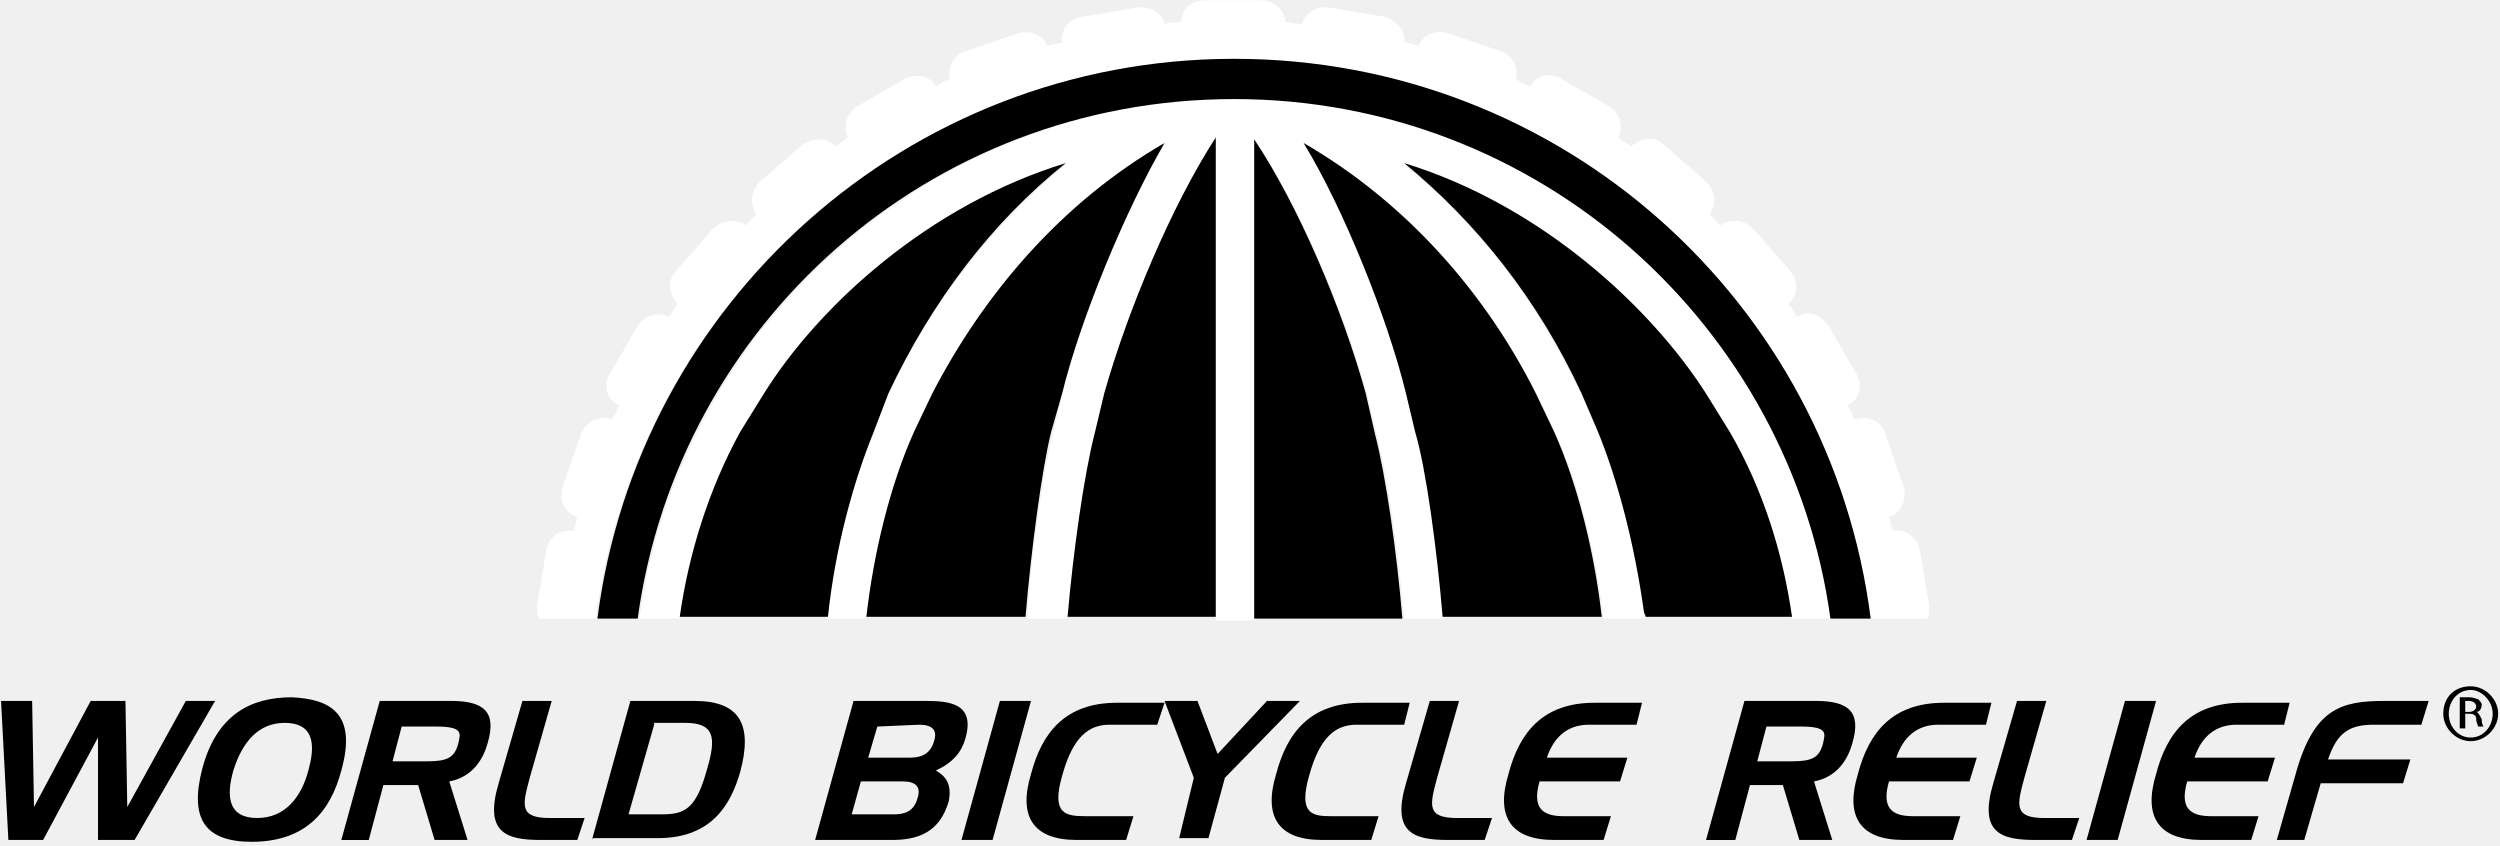
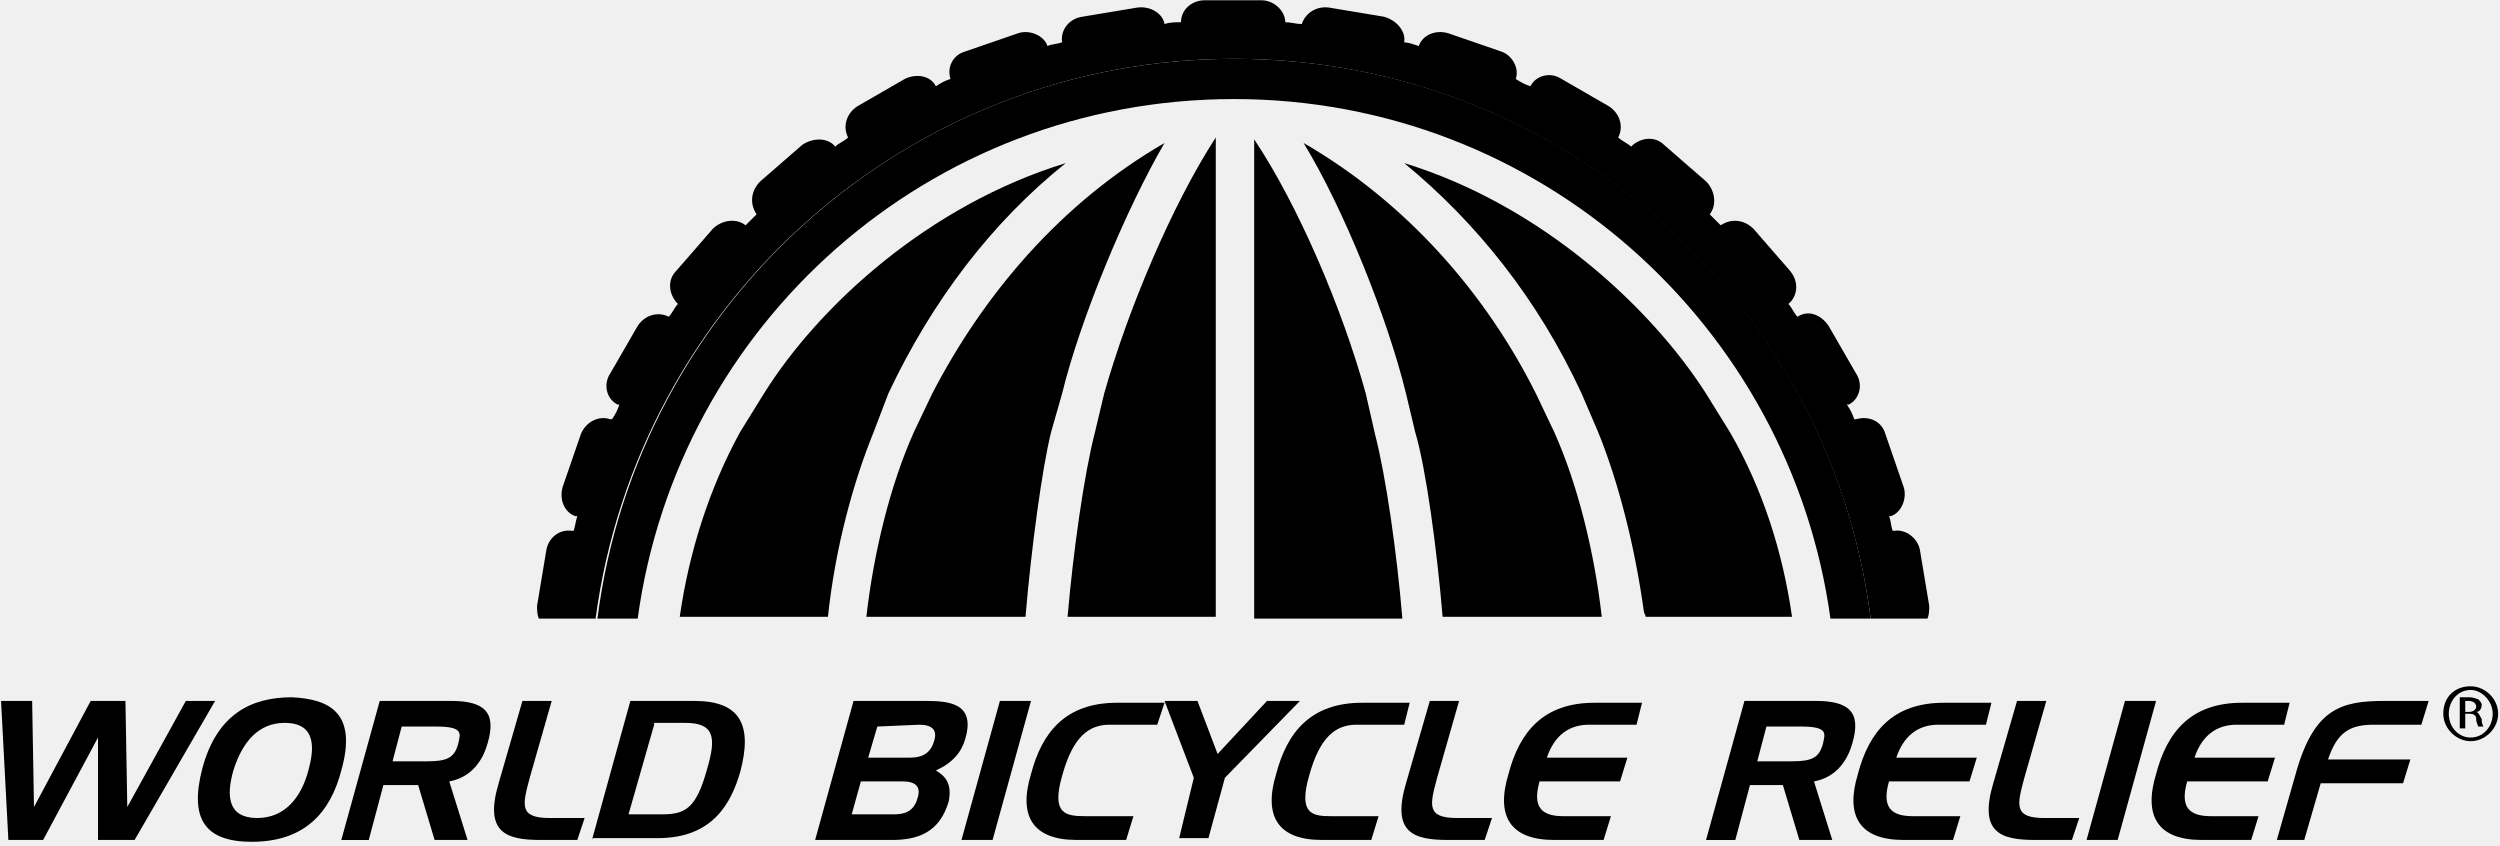
- <svg xmlns="http://www.w3.org/2000/svg" width="399" height="135" fill="white" viewBox="0 0 399 135">
-   <g transform="translate(-1 -2)" fill="white" fill-rule="evenodd">
+ <svg xmlns="http://www.w3.org/2000/svg" width="399" height="135" viewBox="0 0 399 135">
+   <g transform="translate(-1 -2)" fill="none" fill-rule="evenodd">
    <path d="M119.124 71.24l3.796-6.13c8.759-13.723 26.277-30.074 48.175-36.789-11.387 9.343-21.314 21.606-28.321 36.788l-2.628 6.132c-3.212 8.175-6.131 18.686-7.3 29.489h6.424c1.168-10.22 3.796-21.022 7.591-29.49l2.92-6.13c7.883-15.767 20.438-30.365 37.08-40-6.423 10.51-13.43 28.029-16.35 40l-1.46 6.13c-1.46 5.84-3.504 18.979-4.087 29.49h6.423c.876-10.511 2.628-22.774 4.38-29.49l1.46-6.13c3.795-13.723 10.802-30.074 17.81-40.584v76.496h6.423V24.526c7.007 10.51 14.014 26.86 17.81 40.583l1.46 6.132c1.752 6.715 3.504 19.27 4.38 29.489h6.423c-.876-10.511-2.628-23.65-4.38-29.49l-1.46-6.13c-2.92-11.971-9.927-29.49-16.35-40 16.642 9.635 28.905 24.233 37.08 40l2.92 6.13c3.796 8.468 6.423 19.27 7.591 29.49h6.716c0-.292-.292-.584-.292-.876-1.168-10.51-4.088-20.73-7.3-28.613l-2.627-6.132c-7.008-14.89-16.643-27.445-28.322-36.788 21.898 6.715 39.417 22.774 48.176 36.788l3.795 6.132c4.964 9.051 8.175 19.27 9.927 29.489h6.424c-6.424-47.007-46.424-82.92-95.183-82.92-48.759 0-88.759 36.205-95.182 82.92h6.423c1.168-10.22 4.672-20.438 9.635-29.49z" />
-     <path d="M197.956 11.387c52.263 0 95.183 39.124 101.606 89.343h9.051c.292-.584.292-1.46.292-2.044l-1.46-8.759c-.292-2.044-2.336-3.504-4.087-3.212h-.292c-.292-.876-.292-1.751-.584-2.335h.292c1.752-.584 2.627-2.92 2.044-4.672l-2.92-8.467c-.584-2.044-2.628-2.92-4.672-2.336h-.292c-.292-.876-.584-1.46-1.168-2.336h.292c1.752-.876 2.336-3.211 1.168-4.963l-4.38-7.591c-1.167-1.752-3.211-2.628-4.963-1.46-.584-.584-.876-1.46-1.46-2.044 1.46-1.168 1.752-3.504.292-5.256l-5.84-6.715c-1.459-1.46-3.503-1.752-5.255-.584l-1.751-1.752c1.167-1.46.876-3.795-.584-5.255l-6.716-5.84c-1.46-1.46-3.795-1.167-5.255.292-.584-.583-1.46-.875-2.044-1.46.876-1.751.292-3.795-1.46-4.963l-7.591-4.38c-1.752-1.167-4.088-.583-4.964 1.168-.875-.292-1.46-.584-2.335-1.167.584-1.752-.584-3.796-2.336-4.38l-8.467-2.92c-2.044-.584-4.088.292-4.672 2.044-.876-.292-1.752-.584-2.336-.584.292-1.752-1.167-3.504-3.211-4.087l-8.76-1.46c-2.043-.292-3.795.876-4.379 2.627-.876 0-1.752-.292-2.628-.292 0-1.751-1.751-3.503-3.795-3.503h-9.051c-2.044 0-3.796 1.46-3.796 3.503-.876 0-1.752 0-2.628.292-.292-1.751-2.335-2.92-4.38-2.627l-8.758 1.46c-2.044.292-3.504 2.043-3.212 4.087-.876.292-1.752.292-2.336.584-.584-1.752-2.92-2.628-4.671-2.044l-8.468 2.92c-2.043.584-2.92 2.628-2.335 4.38-.876.292-1.46.583-2.336 1.167-.876-1.751-3.212-2.043-4.964-1.167l-7.59 4.38c-1.753 1.167-2.337 3.21-1.46 4.963-.585.584-1.46.876-2.044 1.46-1.168-1.46-3.504-1.46-5.256-.293l-6.715 5.84c-1.46 1.46-1.752 3.504-.584 5.255L120 37.956c-1.46-1.168-3.796-.876-5.255.584l-5.84 6.715c-1.46 1.46-1.168 3.796.292 5.256-.584.584-.876 1.46-1.46 2.044-1.752-.876-3.795-.292-4.963 1.46l-4.38 7.59c-1.168 1.753-.584 4.088 1.168 4.964h.292c-.292.876-.584 1.46-1.168 2.336h-.292c-1.752-.584-3.795.292-4.671 2.336l-2.92 8.467c-.584 2.044.292 4.088 2.044 4.672h.292c-.292.875-.292 1.46-.584 2.335h-.292c-2.044-.292-3.796 1.168-4.088 3.212l-1.46 8.76c0 .583 0 1.459.292 2.043h9.051c6.716-50.511 49.927-89.343 101.898-89.343z" fill="white" fill-rule="nonzero" />
+     <path d="M197.956 11.387c52.263 0 95.183 39.124 101.606 89.343h9.051c.292-.584.292-1.46.292-2.044l-1.46-8.759c-.292-2.044-2.336-3.504-4.087-3.212h-.292c-.292-.876-.292-1.751-.584-2.335h.292c1.752-.584 2.627-2.92 2.044-4.672l-2.92-8.467c-.584-2.044-2.628-2.92-4.672-2.336h-.292c-.292-.876-.584-1.46-1.168-2.336h.292c1.752-.876 2.336-3.211 1.168-4.963l-4.38-7.591c-1.167-1.752-3.211-2.628-4.963-1.46-.584-.584-.876-1.46-1.46-2.044 1.46-1.168 1.752-3.504.292-5.256l-5.84-6.715c-1.459-1.46-3.503-1.752-5.255-.584l-1.751-1.752c1.167-1.46.876-3.795-.584-5.255l-6.716-5.84c-1.46-1.46-3.795-1.167-5.255.292-.584-.583-1.46-.875-2.044-1.46.876-1.751.292-3.795-1.46-4.963l-7.591-4.38c-1.752-1.167-4.088-.583-4.964 1.168-.875-.292-1.46-.584-2.335-1.167.584-1.752-.584-3.796-2.336-4.38l-8.467-2.92c-2.044-.584-4.088.292-4.672 2.044-.876-.292-1.752-.584-2.336-.584.292-1.752-1.167-3.504-3.211-4.087l-8.76-1.46c-2.043-.292-3.795.876-4.379 2.627-.876 0-1.752-.292-2.628-.292 0-1.751-1.751-3.503-3.795-3.503h-9.051c-2.044 0-3.796 1.46-3.796 3.503-.876 0-1.752 0-2.628.292-.292-1.751-2.335-2.92-4.38-2.627l-8.758 1.46c-2.044.292-3.504 2.043-3.212 4.087-.876.292-1.752.292-2.336.584-.584-1.752-2.92-2.628-4.671-2.044l-8.468 2.92c-2.043.584-2.92 2.628-2.335 4.38-.876.292-1.46.583-2.336 1.167-.876-1.751-3.212-2.043-4.964-1.167l-7.59 4.38c-1.753 1.167-2.337 3.21-1.46 4.963-.585.584-1.46.876-2.044 1.46-1.168-1.46-3.504-1.46-5.256-.293l-6.715 5.84c-1.46 1.46-1.752 3.504-.584 5.255L120 37.956c-1.46-1.168-3.796-.876-5.255.584l-5.84 6.715c-1.46 1.46-1.168 3.796.292 5.256-.584.584-.876 1.46-1.46 2.044-1.752-.876-3.795-.292-4.963 1.46l-4.38 7.59c-1.168 1.753-.584 4.088 1.168 4.964h.292c-.292.876-.584 1.46-1.168 2.336h-.292c-1.752-.584-3.795.292-4.671 2.336l-2.92 8.467c-.584 2.044.292 4.088 2.044 4.672h.292c-.292.875-.292 1.46-.584 2.335h-.292c-2.044-.292-3.796 1.168-4.088 3.212l-1.46 8.76c0 .583 0 1.459.292 2.043h9.051c6.716-50.511 49.927-89.343 101.898-89.343z" fill="#000" fill-rule="nonzero" />
    <path d="M197.956 11.387c-52.263 0-95.182 39.124-101.606 89.343h6.424c6.423-47.007 46.423-82.92 95.182-82.92 48.76 0 88.76 36.205 95.183 82.92h6.423c-6.423-50.511-49.343-89.343-101.606-89.343z" fill="#000" fill-rule="nonzero" />
    <path d="M177.226 64.818l-1.46 6.13c-1.751 6.716-3.503 19.271-4.38 29.49h23.65V23.942c-7.007 10.803-14.014 27.445-17.81 40.876zm41.752 0c-3.796-13.723-10.803-30.073-17.81-40.584v76.496h23.65c-.876-10.511-2.628-22.774-4.38-29.49l-1.46-6.422zm27.153 0c-7.883-15.767-20.438-30.365-37.08-40 6.423 10.51 13.43 28.029 16.35 40l1.46 6.13c1.752 5.84 3.504 18.979 4.38 29.49h25.401c-1.168-10.219-3.795-21.022-7.59-29.49l-2.92-6.13z" fill="#000" fill-rule="nonzero" />
    <path d="M273.285 64.818c-8.76-13.723-26.278-30.073-48.176-36.789 11.387 9.343 21.314 21.606 28.322 36.789l2.627 6.13c3.212 7.884 5.84 18.103 7.3 28.614 0 .292.292.584.292.876h23.357c-1.46-10.219-4.671-20.438-9.927-29.49l-3.795-6.13zm-102.774 0c2.92-11.971 10.219-29.49 16.35-40-16.642 9.635-28.905 24.233-37.08 40l-2.92 6.13c-3.795 8.468-6.423 19.271-7.59 29.49h25.4c.876-10.511 2.628-23.65 4.088-29.49l1.752-6.13z" fill="#000" fill-rule="nonzero" />
    <path d="M142.774 64.818c7.007-14.891 16.642-27.446 28.32-36.789-21.897 6.716-39.415 22.774-48.174 36.789l-3.796 6.13c-4.963 9.052-8.175 19.271-9.635 29.49h23.65c1.168-11.095 4.087-21.606 7.299-29.49l2.336-6.13z" fill="#000" fill-rule="nonzero" />
    <path fill="#000" fill-rule="nonzero" d="M2.336 136.058L1.168 113.869 6.131 113.869 6.423 130.803 15.474 113.869 21.022 113.869 21.314 130.803 30.657 113.869 35.328 113.869 22.482 136.058 16.642 136.058 16.642 119.708 7.883 136.058z" />
    <path d="M55.474 124.964c-1.751 6.715-5.839 11.386-14.306 11.386-7.591 0-9.927-3.795-7.883-11.678 2.335-8.76 7.883-11.387 14.306-11.387 5.84.292 10.511 2.335 7.883 11.679zm-13.43 7.59c4.38 0 7.007-3.21 8.175-7.59.876-3.212 1.46-7.592-3.796-7.592-4.087 0-6.715 2.92-8.175 7.592-1.168 4.087-.876 7.59 3.796 7.59zm13.43 3.504l6.132-22.19h11.387c5.255 0 7.299 1.752 5.84 6.716-.877 3.212-2.92 5.547-6.132 6.131l2.92 9.343h-5.256l-2.628-8.759H62.19l-2.336 8.76h-4.38zm9.635-18.102l-1.46 5.548h5.548c3.212 0 4.38-.584 4.964-2.92.292-1.46.875-2.628-3.504-2.628h-5.548zm28.03 18.102h-5.84c-5.547 0-9.05-1.167-6.715-9.05l3.796-13.14h4.671l-3.504 12.263c-1.167 4.38-1.751 6.424 3.212 6.424h5.548l-1.168 3.503zm2.335 0l6.132-22.19h10.219c7.3 0 9.343 3.796 7.3 11.387-1.46 4.964-4.38 10.511-13.14 10.511h-10.51v.292zm9.927-18.394l-4.087 14.307h5.255c3.796 0 5.548-.876 7.3-7.3 1.46-4.963 1.167-7.299-3.504-7.299h-4.964v.292zm25.694 18.394l6.131-22.19h11.387c3.796 0 8.175.293 6.423 6.132-.583 2.044-2.043 3.796-4.671 4.964 1.46.875 2.628 2.043 2.044 4.963-1.46 4.964-4.964 6.131-9.051 6.131h-12.263zm9.927-18.102l-1.46 4.964h6.715c1.752 0 3.212-.584 3.796-2.628.584-1.752-.292-2.628-2.336-2.628l-6.715.292zm-4.088 14.015h6.716c1.46 0 3.211-.292 3.795-2.628.584-1.752-.292-2.628-2.336-2.628h-6.715l-1.46 5.256z" fill="#000" fill-rule="nonzero" />
    <path fill="#000" fill-rule="nonzero" d="M165.547 113.869L159.416 136.058 154.453 136.058 160.584 113.869z" />
    <path d="M185.693 117.664h-7.59c-3.212 0-5.84 1.752-7.592 8.175-1.752 6.132.584 6.424 3.796 6.424h7.59l-1.167 3.795h-7.883c-7.008 0-9.343-3.795-7.3-10.51 1.752-6.716 5.548-11.387 13.723-11.387h7.591l-1.168 3.503z" fill="#000" fill-rule="nonzero" />
    <path fill="#000" fill-rule="nonzero" d="M191.533 126.131L186.861 113.869 192.117 113.869 195.328 122.336 203.212 113.869 208.467 113.869 196.496 126.131 193.869 135.766 189.197 135.766z" />
    <path d="M225.11 117.664h-7.592c-3.211 0-5.84 1.752-7.591 8.175-1.752 6.132.584 6.424 3.504 6.424h7.59l-1.167 3.795h-7.883c-7.007 0-9.343-3.795-7.3-10.51 1.752-6.716 5.548-11.387 13.723-11.387h7.591l-.876 3.503zm12.846 18.394h-5.84c-5.547 0-9.05-1.167-6.715-9.05l3.796-13.14h4.672l-3.504 12.263c-1.168 4.38-1.752 6.424 3.212 6.424h5.547l-1.168 3.503zm24.234-18.394h-7.591c-3.212 0-5.548 1.752-6.716 5.256h12.847l-1.168 3.795h-12.847c-1.168 4.088.292 5.548 3.796 5.548h7.591l-1.168 3.795h-7.883c-7.007 0-9.343-3.795-7.3-10.51 1.753-6.716 5.548-11.387 13.723-11.387h7.592l-.876 3.503zm11.095 18.394l6.131-22.19h11.387c5.255 0 7.3 1.752 5.84 6.716-.877 3.212-2.92 5.547-6.132 6.131l2.92 9.343h-5.256l-2.628-8.759h-5.255l-2.336 8.76h-4.671zm9.635-18.102l-1.46 5.548h5.547c3.212 0 4.38-.584 4.964-2.92.292-1.46.876-2.628-3.504-2.628h-5.547zm35.036-.292h-7.591c-3.212 0-5.547 1.752-6.715 5.256h12.846l-1.168 3.795h-12.846c-1.168 4.088.292 5.548 3.795 5.548h7.592l-1.168 3.795h-7.883c-7.008 0-9.344-3.795-7.3-10.51 1.752-6.716 5.548-11.387 13.723-11.387h7.591l-.876 3.503zm13.723 18.394h-5.84c-5.547 0-9.05-1.167-6.715-9.05l3.796-13.14h4.671l-3.503 12.263c-1.168 4.38-1.752 6.424 3.211 6.424h5.548l-1.168 3.503z" fill="#000" fill-rule="nonzero" />
    <path fill="#000" fill-rule="nonzero" d="M345.109 113.869L338.978 136.058 334.015 136.058 340.146 113.869z" />
    <path d="M365.547 117.664h-7.59c-3.212 0-5.548 1.752-6.716 5.256h12.847l-1.168 3.795h-12.847c-1.168 4.088.292 5.548 3.796 5.548h7.59l-1.167 3.795h-7.883c-7.008 0-9.343-3.795-7.3-10.51 1.752-6.716 5.548-11.387 13.723-11.387h7.591l-.876 3.503zm-1.167 18.394l2.92-10.219c2.919-10.803 7.299-11.97 14.306-11.97h7.007l-1.168 3.795h-7.591c-3.796 0-5.84 1.168-7.3 5.548h13.14l-1.168 3.795h-13.14l-2.627 9.051h-4.38zm30.948-24.525c2.336 0 4.38 2.044 4.38 4.38 0 2.335-2.044 4.379-4.38 4.379-2.335 0-4.38-2.044-4.38-4.38 0-2.627 1.753-4.38 4.38-4.38zm0 .584c-2.043 0-3.503 1.752-3.503 3.795 0 2.044 1.46 3.796 3.503 3.796 2.044 0 3.504-1.752 3.504-3.796 0-2.043-1.752-3.795-3.504-3.795zm-.875 6.131h-.876v-4.963h1.46c.875 0 1.167.292 1.46.292.291.292.583.584.583.876 0 .583-.292 1.167-.876 1.167.292 0 .584.584.876 1.168 0 .876.292 1.168.292 1.168h-.876c0-.292-.292-.584-.292-1.168s-.292-.876-1.168-.876h-.583v2.336zm0-2.628h.583c.584 0 1.168-.292 1.168-.875 0-.292-.292-.876-1.168-.876h-.583v1.751z" fill="#000" fill-rule="nonzero" />
  </g>
</svg>
